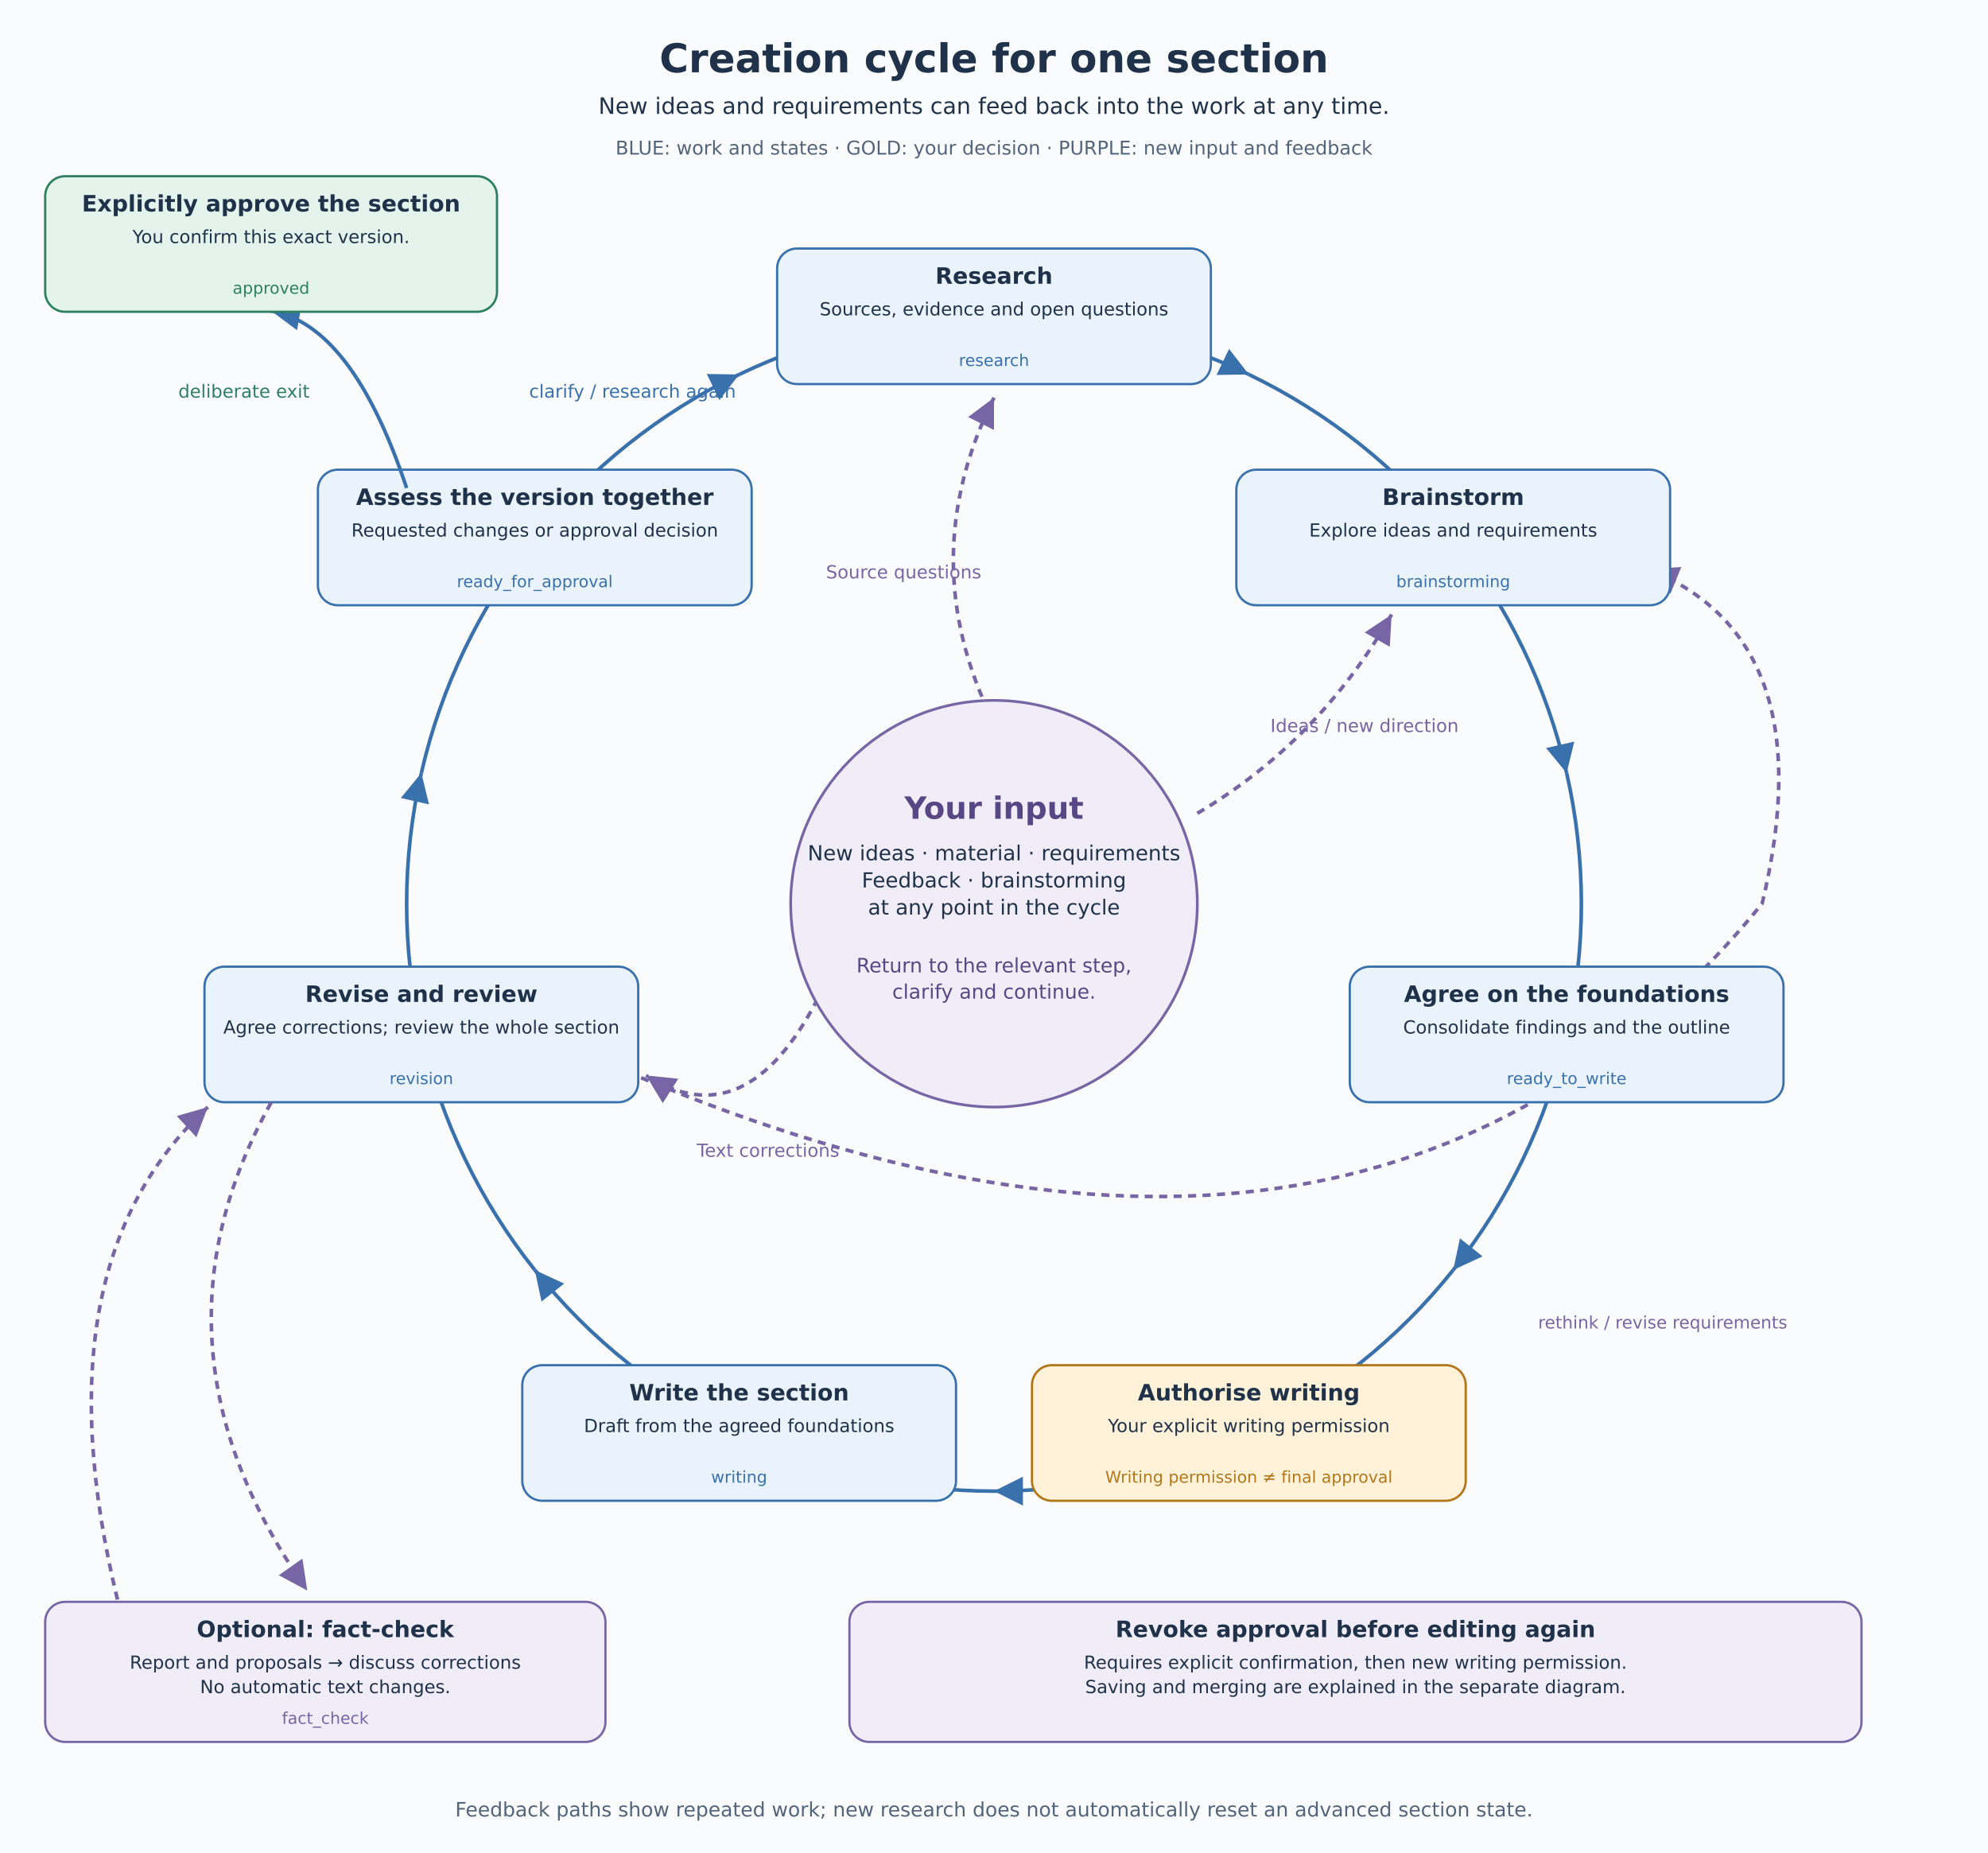
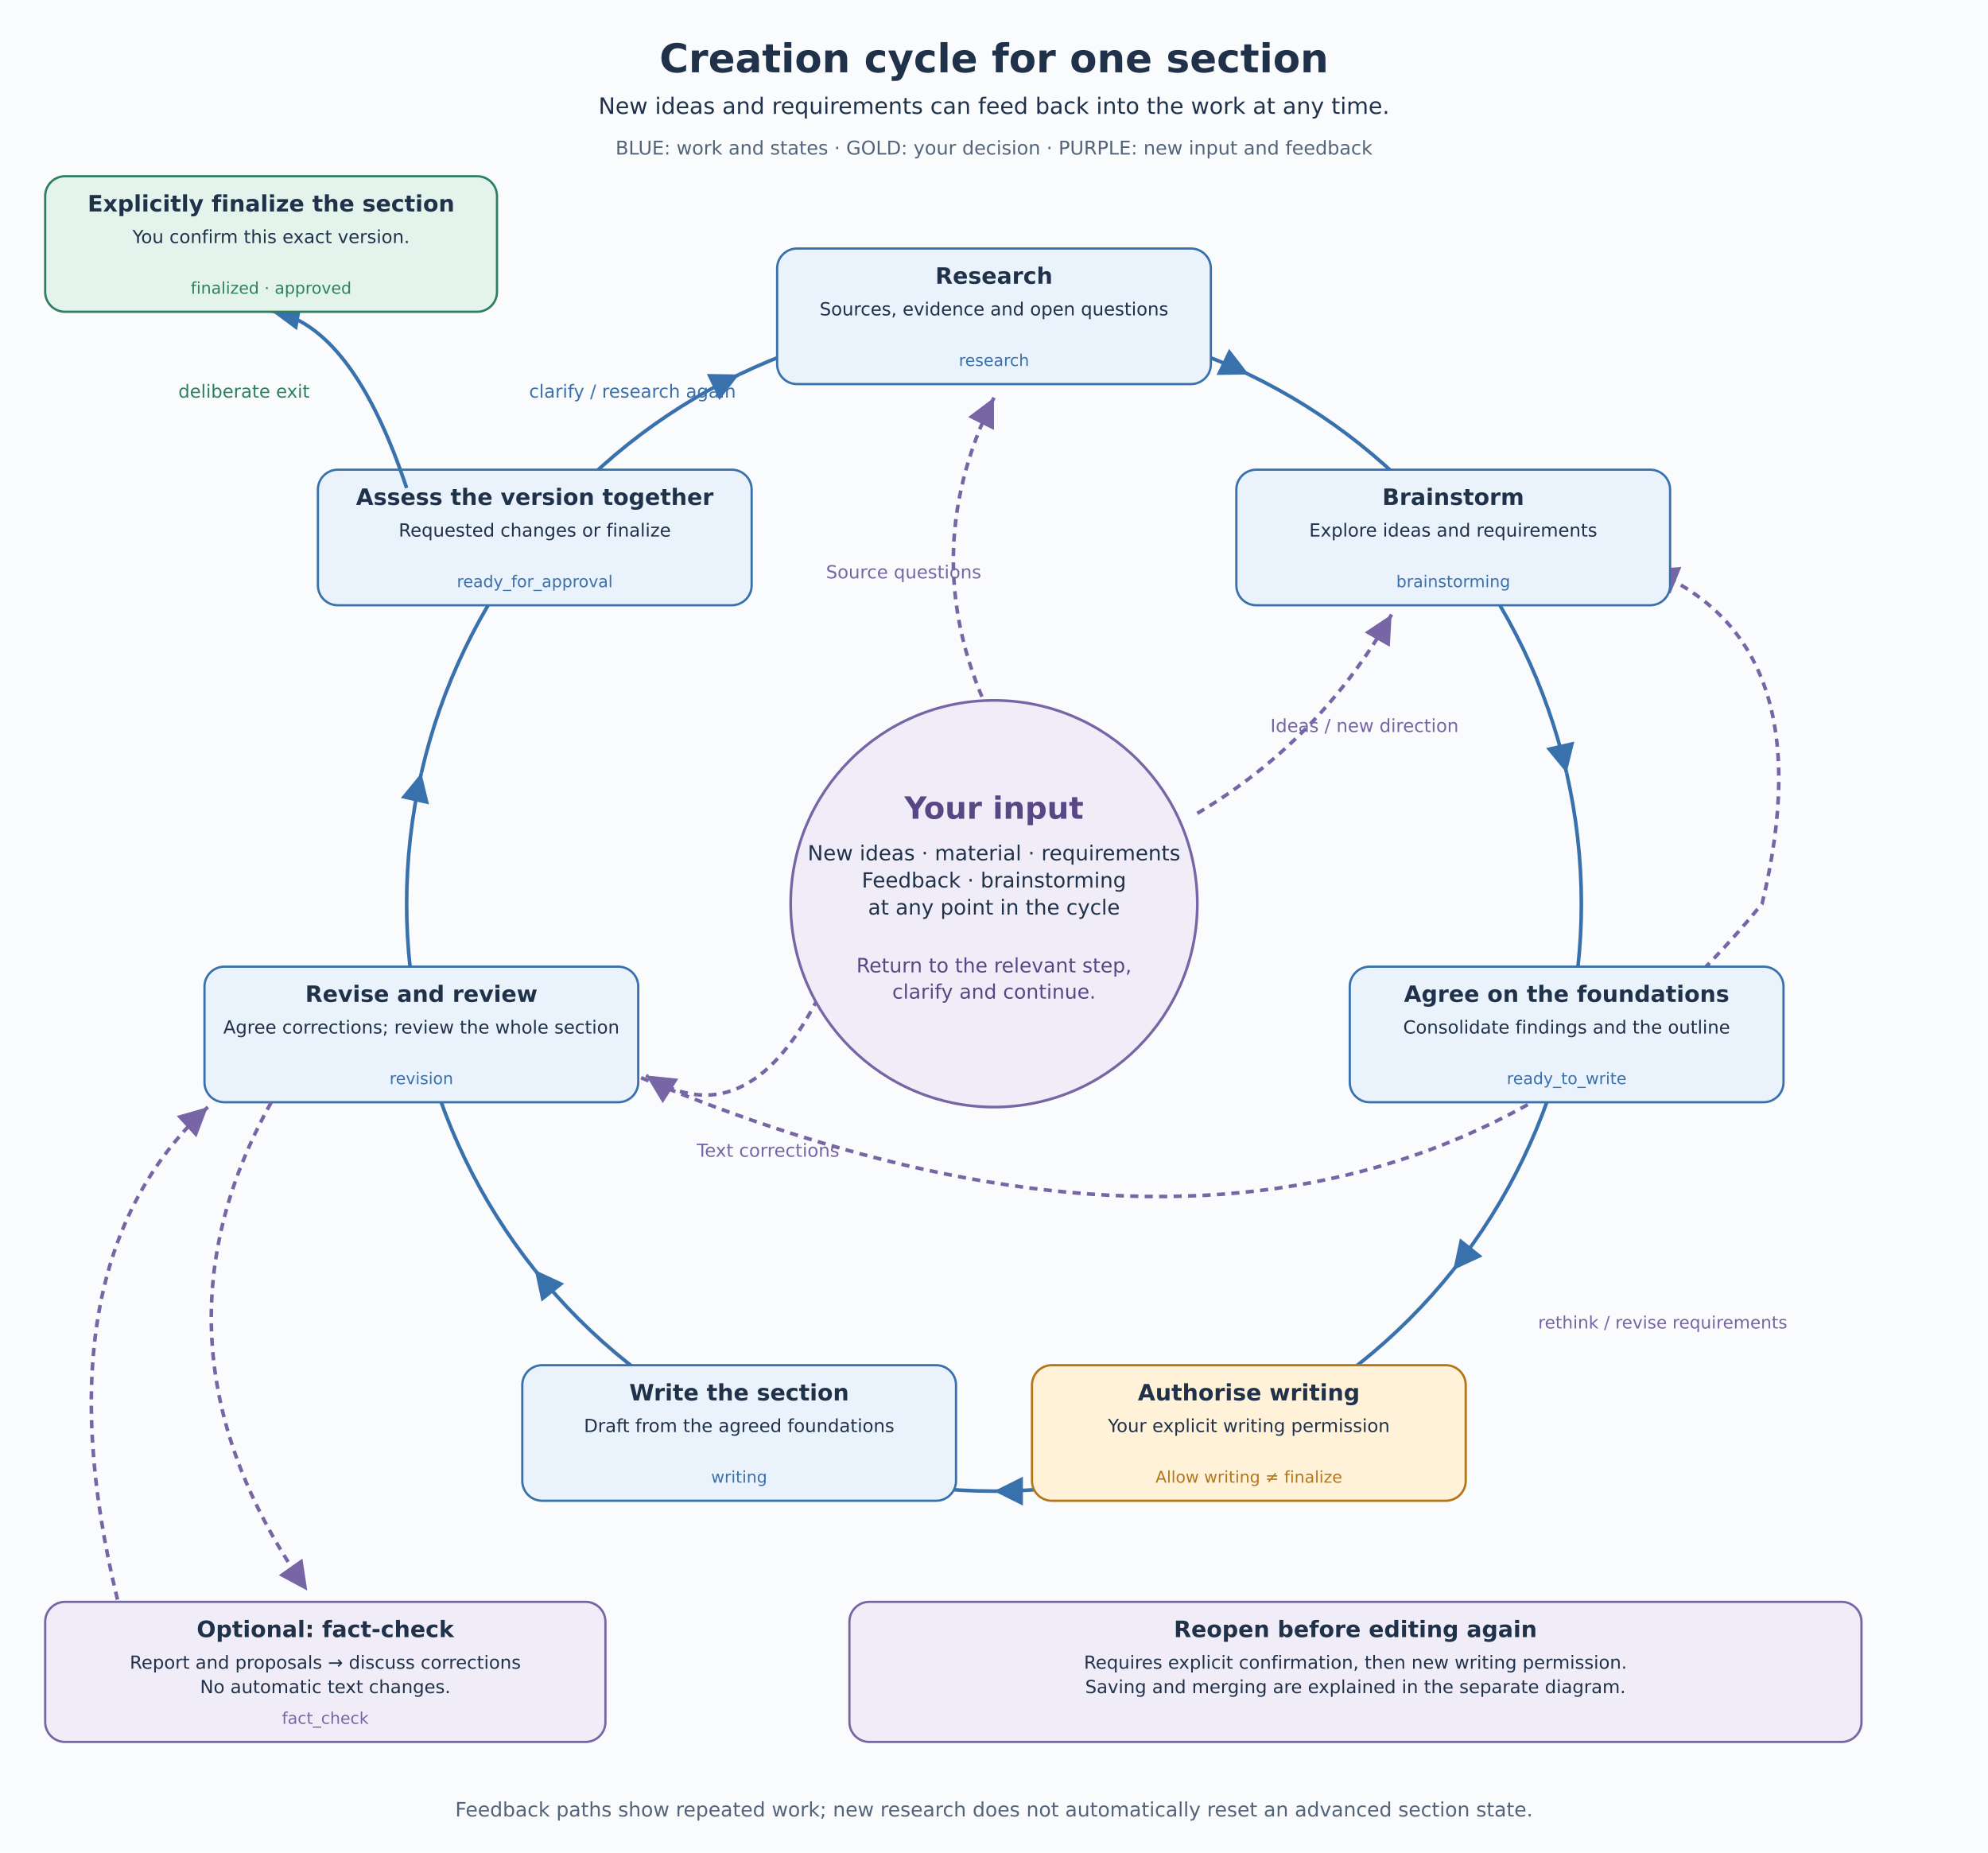
<svg xmlns="http://www.w3.org/2000/svg" width="2200" height="2050" viewBox="0 0 2200 2050">
  <defs>
    <marker id="blue" markerWidth="10" markerHeight="10" refX="8" refY="4" orient="auto">
      <path d="M0,0 L8,4 L0,8 Z" fill="#3971AD" />
    </marker>
    <marker id="purple" markerWidth="10" markerHeight="10" refX="8" refY="4" orient="auto">
      <path d="M0,0 L8,4 L0,8 Z" fill="#7865A5" />
    </marker>
  </defs>
  <rect width="2200" height="2050" fill="#FAFBFD" />
  <g font-family="DejaVu Sans, sans-serif">
    <text x="1100" y="80" text-anchor="middle" font-size="44" fill="#20324A" font-weight="700">Creation cycle for one section</text>
    <text x="1100" y="126" text-anchor="middle" font-size="25" fill="#20324A" font-weight="400">New ideas and requirements can feed back into the work at any time.</text>
    <text x="1100" y="171" text-anchor="middle" font-size="21" fill="#52647B" font-weight="400">BLUE: work and states   ·   GOLD: your decision   ·   PURPLE: new input and feedback</text>
    <path d="M 1100.0 350.0 A 650 650 0 0 1 1382.024 414.37" fill="none" stroke="#3971AD" stroke-width="4" stroke-dasharray="none" marker-end="url(#blue)" />
    <path d="M 1382.024 414.37 A 650 650 0 0 1 1608.19 594.732" fill="none" stroke="#3971AD" stroke-width="4" />
    <path d="M 1608.19 594.732 A 650 650 0 0 1 1733.703 855.361" fill="none" stroke="#3971AD" stroke-width="4" stroke-dasharray="none" marker-end="url(#blue)" />
    <path d="M 1733.703 855.361 A 650 650 0 0 1 1733.703 1144.639" fill="none" stroke="#3971AD" stroke-width="4" />
    <path d="M 1733.703 1144.639 A 650 650 0 0 1 1608.19 1405.268" fill="none" stroke="#3971AD" stroke-width="4" stroke-dasharray="none" marker-end="url(#blue)" />
    <path d="M 1608.19 1405.268 A 650 650 0 0 1 1382.024 1585.63" fill="none" stroke="#3971AD" stroke-width="4" />
    <path d="M 1382.024 1585.63 A 650 650 0 0 1 1100.0 1650.0" fill="none" stroke="#3971AD" stroke-width="4" stroke-dasharray="none" marker-end="url(#blue)" />
    <path d="M 1100.0 1650.0 A 650 650 0 0 1 817.976 1585.63" fill="none" stroke="#3971AD" stroke-width="4" />
    <path d="M 817.976 1585.63 A 650 650 0 0 1 591.81 1405.268" fill="none" stroke="#3971AD" stroke-width="4" stroke-dasharray="none" marker-end="url(#blue)" />
    <path d="M 591.81 1405.268 A 650 650 0 0 1 466.297 1144.639" fill="none" stroke="#3971AD" stroke-width="4" />
    <path d="M 466.297 1144.639 A 650 650 0 0 1 466.297 855.361" fill="none" stroke="#3971AD" stroke-width="4" stroke-dasharray="none" marker-end="url(#blue)" />
    <path d="M 466.297 855.361 A 650 650 0 0 1 591.81 594.732" fill="none" stroke="#3971AD" stroke-width="4" />
    <path d="M 591.81 594.732 A 650 650 0 0 1 817.976 414.37" fill="none" stroke="#3971AD" stroke-width="4" stroke-dasharray="none" marker-end="url(#blue)" />
    <path d="M 817.976 414.37 A 650 650 0 0 1 1100 350.0" fill="none" stroke="#3971AD" stroke-width="4" />
    <path d="M 1100 800 Q 1010 620 1100 440" fill="none" stroke="#7865A5" stroke-width="4" stroke-dasharray="9 7" marker-end="url(#purple)" />
    <path d="M 1325 900 Q 1460 820 1540 680" fill="none" stroke="#7865A5" stroke-width="4" stroke-dasharray="9 7" marker-end="url(#purple)" />
    <path d="M 905 1105 Q 825 1260 715 1190" fill="none" stroke="#7865A5" stroke-width="4" stroke-dasharray="9 7" marker-end="url(#purple)" />
    <text x="1000" y="640" text-anchor="middle" font-size="20" fill="#7865A5" font-weight="400">Source questions</text>
    <text x="1510" y="810" text-anchor="middle" font-size="20" fill="#7865A5" font-weight="400">Ideas / new direction</text>
    <text x="850" y="1280" text-anchor="middle" font-size="20" fill="#7865A5" font-weight="400">Text corrections</text>
    <path d="M 680 1180 Q 1510 1540 1950 1000 Q 2020 710 1825 630" fill="none" stroke="#7865A5" stroke-width="4" stroke-dasharray="9 7" marker-end="url(#purple)" />
    <text x="1840" y="1470" text-anchor="middle" font-size="19" fill="#7865A5" font-weight="400">rethink / revise requirements</text>
    <rect x="860.0" y="275.0" width="480" height="150" rx="22" fill="#EAF2FC" stroke="#3971AD" stroke-width="2.5" />
    <text x="1100.0" y="314.0" text-anchor="middle" font-size="25" fill="#20324A" font-weight="700">Research</text>
    <text x="1100.0" y="349.0" text-anchor="middle" font-size="20" fill="#20324A" font-weight="400">Sources, evidence and open questions</text>
    <text x="1100.0" y="405.0" text-anchor="middle" font-size="18" fill="#3971AD" font-weight="400">research</text>
    <rect x="1368.19" y="519.732" width="480" height="150" rx="22" fill="#EAF2FC" stroke="#3971AD" stroke-width="2.5" />
    <text x="1608.19" y="558.732" text-anchor="middle" font-size="25" fill="#20324A" font-weight="700">Brainstorm</text>
    <text x="1608.19" y="593.732" text-anchor="middle" font-size="20" fill="#20324A" font-weight="400">Explore ideas and requirements</text>
    <text x="1608.19" y="649.732" text-anchor="middle" font-size="18" fill="#3971AD" font-weight="400">brainstorming</text>
    <rect x="1493.703" y="1069.639" width="480" height="150" rx="22" fill="#EAF2FC" stroke="#3971AD" stroke-width="2.5" />
    <text x="1733.703" y="1108.639" text-anchor="middle" font-size="25" fill="#20324A" font-weight="700">Agree on the foundations</text>
    <text x="1733.703" y="1143.639" text-anchor="middle" font-size="20" fill="#20324A" font-weight="400">Consolidate findings and the outline</text>
    <text x="1733.703" y="1199.639" text-anchor="middle" font-size="18" fill="#3971AD" font-weight="400">ready_to_write</text>
    <rect x="1142.024" y="1510.63" width="480" height="150" rx="22" fill="#FFF2D8" stroke="#B37719" stroke-width="2.5" />
    <text x="1382.024" y="1549.63" text-anchor="middle" font-size="25" fill="#20324A" font-weight="700">Authorise writing</text>
    <text x="1382.024" y="1584.63" text-anchor="middle" font-size="20" fill="#20324A" font-weight="400">Your explicit writing permission</text>
-     <text x="1382.024" y="1640.63" text-anchor="middle" font-size="18" fill="#B37719" font-weight="400">Writing permission ≠ final approval</text>
+     <text x="1382.024" y="1640.63" text-anchor="middle" font-size="18" fill="#B37719" font-weight="400">Allow writing ≠ finalize</text>
    <rect x="577.976" y="1510.63" width="480" height="150" rx="22" fill="#EAF2FC" stroke="#3971AD" stroke-width="2.5" />
    <text x="817.976" y="1549.63" text-anchor="middle" font-size="25" fill="#20324A" font-weight="700">Write the section</text>
    <text x="817.976" y="1584.63" text-anchor="middle" font-size="20" fill="#20324A" font-weight="400">Draft from the agreed foundations</text>
    <text x="817.976" y="1640.63" text-anchor="middle" font-size="18" fill="#3971AD" font-weight="400">writing</text>
    <rect x="226.297" y="1069.639" width="480" height="150" rx="22" fill="#EAF2FC" stroke="#3971AD" stroke-width="2.5" />
    <text x="466.297" y="1108.639" text-anchor="middle" font-size="25" fill="#20324A" font-weight="700">Revise and review</text>
    <text x="466.297" y="1143.639" text-anchor="middle" font-size="20" fill="#20324A" font-weight="400">Agree corrections; review the whole section</text>
    <text x="466.297" y="1199.639" text-anchor="middle" font-size="18" fill="#3971AD" font-weight="400">revision</text>
    <rect x="351.81" y="519.732" width="480" height="150" rx="22" fill="#EAF2FC" stroke="#3971AD" stroke-width="2.5" />
    <text x="591.81" y="558.732" text-anchor="middle" font-size="25" fill="#20324A" font-weight="700">Assess the version together</text>
-     <text x="591.81" y="593.732" text-anchor="middle" font-size="20" fill="#20324A" font-weight="400">Requested changes or approval decision</text>
+     <text x="591.81" y="593.732" text-anchor="middle" font-size="20" fill="#20324A" font-weight="400">Requested changes or finalize</text>
    <text x="591.81" y="649.732" text-anchor="middle" font-size="18" fill="#3971AD" font-weight="400">ready_for_approval</text>
    <circle cx="1100" cy="1000" r="225" fill="#F0EDF9" stroke="#7865A5" stroke-width="3" />
    <text x="1100" y="906" text-anchor="middle" font-size="34" fill="#594785" font-weight="700">Your input</text>
    <text x="1100" y="952" text-anchor="middle" font-size="23" fill="#20324A" font-weight="400">New ideas · material · requirements</text>
    <text x="1100" y="982" text-anchor="middle" font-size="23" fill="#20324A" font-weight="400">Feedback · brainstorming</text>
    <text x="1100" y="1012" text-anchor="middle" font-size="23" fill="#20324A" font-weight="400">at any point in the cycle</text>
    <text x="1100" y="1076" text-anchor="middle" font-size="22" fill="#594785" font-weight="400">Return to the relevant step,</text>
    <text x="1100" y="1105" text-anchor="middle" font-size="22" fill="#594785" font-weight="400">clarify and continue.</text>
    <path d="M 450 540 Q 390 360 300 344" fill="none" stroke="#3971AD" stroke-width="4" stroke-dasharray="none" marker-end="url(#blue)" />
    <rect x="50.0" y="195.0" width="500" height="150" rx="22" fill="#E4F4ED" stroke="#2D8061" stroke-width="2.5" />
-     <text x="300" y="234.0" text-anchor="middle" font-size="25" fill="#20324A" font-weight="700">Explicitly approve the section</text>
+     <text x="300" y="234.0" text-anchor="middle" font-size="25" fill="#20324A" font-weight="700">Explicitly finalize the section</text>
    <text x="300" y="269.0" text-anchor="middle" font-size="20" fill="#20324A" font-weight="400">You confirm this exact version.</text>
-     <text x="300" y="325.0" text-anchor="middle" font-size="18" fill="#2D8061" font-weight="400">approved</text>
+     <text x="300" y="325.0" text-anchor="middle" font-size="18" fill="#2D8061" font-weight="400">finalized · approved</text>
    <text x="270" y="440" text-anchor="middle" font-size="20" fill="#2D8061" font-weight="400">deliberate exit</text>
    <text x="700" y="440" text-anchor="middle" font-size="20" fill="#3971AD" font-weight="400">clarify / research again</text>
    <path d="M 300 1220 Q 150 1490 340 1760" fill="none" stroke="#7865A5" stroke-width="4" stroke-dasharray="9 7" marker-end="url(#purple)" />
    <path d="M 130 1770 Q 40 1400 230 1225" fill="none" stroke="#7865A5" stroke-width="4" stroke-dasharray="9 7" marker-end="url(#purple)" />
    <rect x="50.0" y="1772.5" width="620" height="155" rx="22" fill="#F0EDF9" stroke="#7865A5" stroke-width="2.5" />
    <text x="360" y="1811.5" text-anchor="middle" font-size="25" fill="#20324A" font-weight="700">Optional: fact-check</text>
    <text x="360" y="1846.5" text-anchor="middle" font-size="20" fill="#20324A" font-weight="400">Report and proposals → discuss corrections</text>
    <text x="360" y="1873.5" text-anchor="middle" font-size="20" fill="#20324A" font-weight="400">No automatic text changes.</text>
    <text x="360" y="1907.5" text-anchor="middle" font-size="18" fill="#7865A5" font-weight="400">fact_check</text>
    <rect x="940.0" y="1772.5" width="1120" height="155" rx="22" fill="#F0EDF9" stroke="#7865A5" stroke-width="2.5" />
-     <text x="1500" y="1811.5" text-anchor="middle" font-size="25" fill="#20324A" font-weight="700">Revoke approval before editing again</text>
+     <text x="1500" y="1811.5" text-anchor="middle" font-size="25" fill="#20324A" font-weight="700">Reopen before editing again</text>
    <text x="1500" y="1846.5" text-anchor="middle" font-size="20" fill="#20324A" font-weight="400">Requires explicit confirmation, then new writing permission.</text>
    <text x="1500" y="1873.5" text-anchor="middle" font-size="20" fill="#20324A" font-weight="400">Saving and merging are explained in the separate diagram.</text>
    <text x="1100" y="2010" text-anchor="middle" font-size="22" fill="#52647B" font-weight="400">Feedback paths show repeated work; new research does not automatically reset an advanced section state.</text>
  </g>
</svg>
